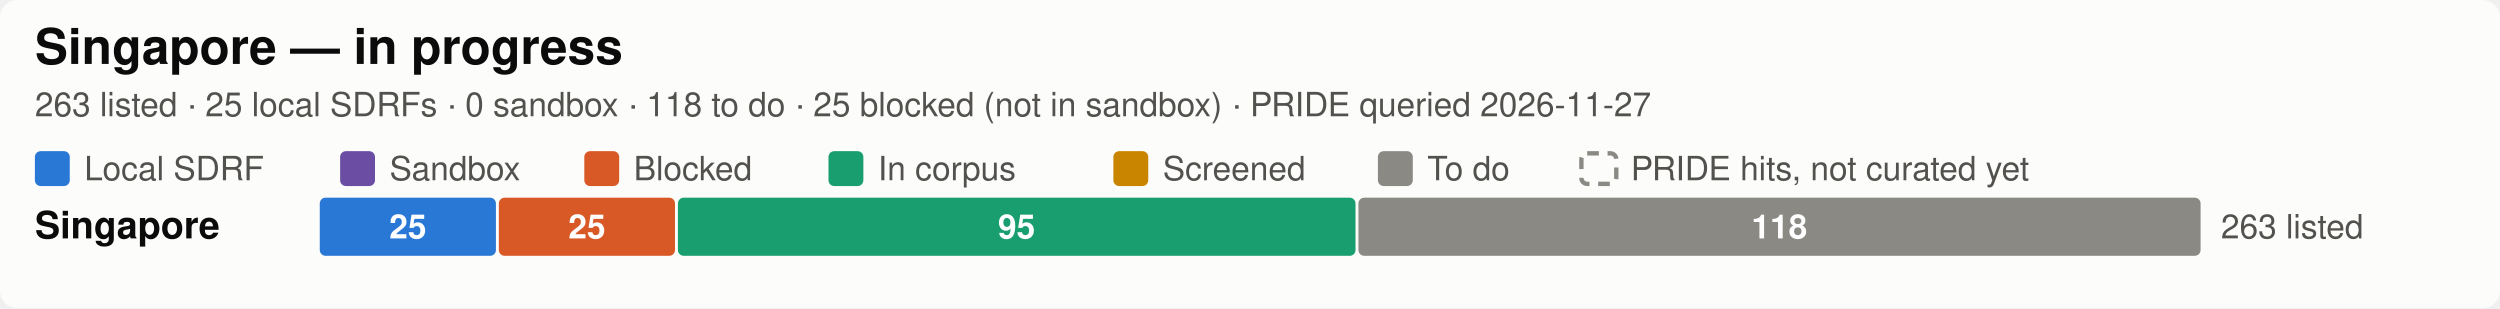
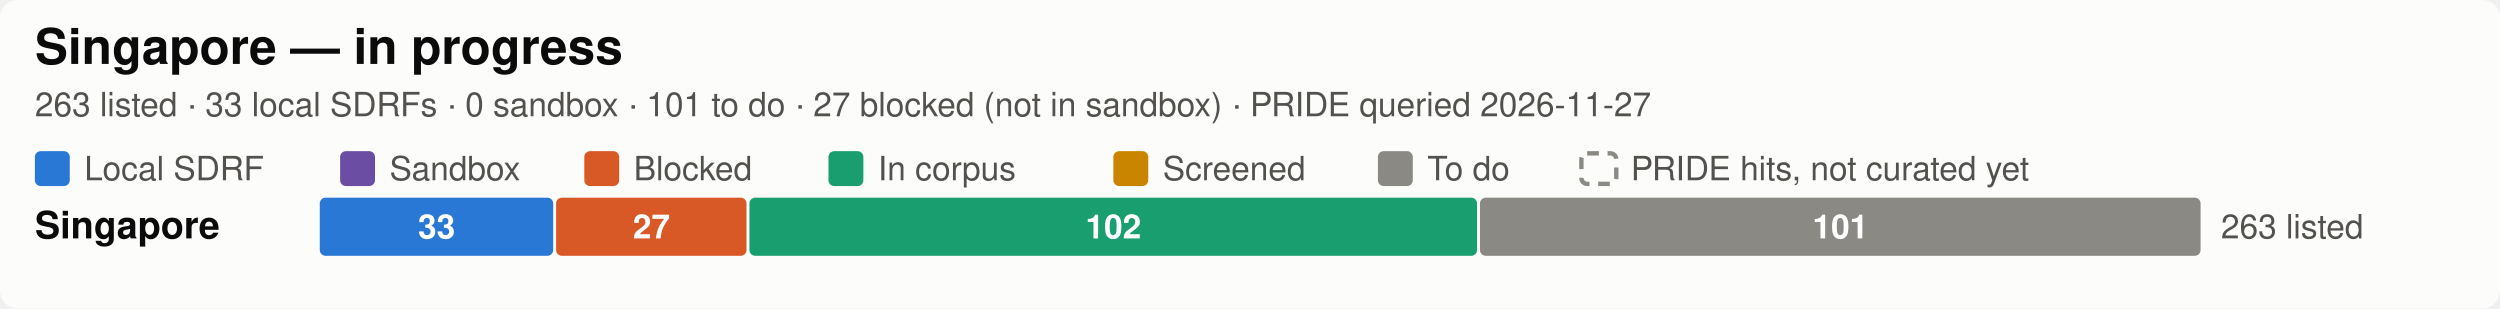
<svg xmlns="http://www.w3.org/2000/svg" width="860" height="106.0" viewBox="0 0 860 106.0" role="img" aria-label="Singapore SDRF progress by city">
  <style>
  .bg { fill: #fcfcfb; }
  .title { fill: #0b0b0b; font-size: 17px; font-weight: 600; }
  .city { fill: #0b0b0b; font-size: 13px; font-weight: 600; }
  .sub, .legend, .total, .axis { fill: #52514e; font-size: 11.5px; }
  .seg { font-size: 11.5px; font-weight: 600; fill: #ffffff; font-variant-numeric: tabular-nums; }
  .uncurated { fill: none; stroke: #8a8983; stroke-width: 1.5; stroke-dasharray: 4 3; }
  .grid { stroke: #e8e7e2; stroke-width: 1; }
  text { font-family: -apple-system, "Segoe UI", Helvetica, Arial, sans-serif; }
  .c-annotated { fill: #2a78d6; }
  .c-sandbox { fill: #6b4ea3; }
  .c-blocked { fill: #d95926; }
  .c-in_corpus { fill: #199e70; }
  .c-screened { fill: #c98500; }
  .c-todo { fill: #8a8983; }

  @media (prefers-color-scheme: dark) {
    .bg { fill: #1a1a19; }
    .title, .city { fill: #ffffff; }
    .sub, .legend, .total, .axis { fill: #c3c2b7; }
    .uncurated { stroke: #8f8e86; }
    .grid { stroke: #3a3a37; }
    .c-annotated { fill: #3987e5; }
    .c-sandbox { fill: #7d5fb5; }
    .c-blocked { fill: #d95926; }
    .c-in_corpus { fill: #199e70; }
    .c-screened { fill: #c98500; }
    .c-todo { fill: #6b6a65; }
  }
</style>
  <rect class="bg" width="860" height="106.0" rx="6" />
  <text class="title" x="12" y="22">Singapore — in progress</text>
-   <text class="sub" x="12" y="40">263 listed · 25 local SDRFs · 0 sandbox · 118 to do · 25 blocked (not in sandbox) · PRIDE queried 2026-11-27</text>
+   <text class="sub" x="12" y="40">263 listed · 33 local SDRFs · 0 sandbox · 101 to do · 27 blocked (not in sandbox) · PRIDE queried 2026-11-27</text>
  <rect class="c-annotated" fill="#2a78d6" x="12.0" y="52.0" width="12" height="12" rx="2" />
  <text class="legend" x="29.0" y="62.0">Local SDRF</text>
  <rect class="c-sandbox" fill="#6b4ea3" x="117.0" y="52.0" width="12" height="12" rx="2" />
  <text class="legend" x="134.0" y="62.0">Sandbox</text>
  <rect class="c-blocked" fill="#d95926" x="201.0" y="52.0" width="12" height="12" rx="2" />
  <text class="legend" x="218.0" y="62.0">Blocked</text>
  <rect class="c-in_corpus" fill="#199e70" x="285.0" y="52.0" width="12" height="12" rx="2" />
  <text class="legend" x="302.0" y="62.0">In corpus</text>
  <rect class="c-screened" fill="#c98500" x="383.0" y="52.0" width="12" height="12" rx="2" />
  <text class="legend" x="400.0" y="62.0">Screened</text>
  <rect class="c-todo" fill="#8a8983" x="474.0" y="52.0" width="12" height="12" rx="2" />
  <text class="legend" x="491.0" y="62.0">To do</text>
  <rect class="uncurated" fill="none" stroke="#8a8983" x="544.0" y="52.75" width="12" height="10.5" rx="2" />
  <text class="legend" x="561.0" y="62.0">PRIDE hits, not curated yet</text>
  <text class="city" x="12" y="82.0">Singapore</text>
-   <rect class="c-annotated" fill="#2a78d6" x="110.0" y="68.0" width="60.6" height="20" rx="2" />
-   <text class="seg" x="140.3" y="82.0" text-anchor="middle">25</text>
-   <rect class="c-blocked" fill="#d95926" x="171.6" y="68.0" width="60.6" height="20" rx="2" />
-   <text class="seg" x="201.9" y="82.0" text-anchor="middle">25</text>
-   <rect class="c-in_corpus" fill="#199e70" x="233.2" y="68.0" width="233.1" height="20" rx="2" />
-   <text class="seg" x="349.7" y="82.0" text-anchor="middle">95</text>
-   <rect class="c-todo" fill="#8a8983" x="467.3" y="68.0" width="289.7" height="20" rx="2" />
-   <text class="seg" x="612.1" y="82.0" text-anchor="middle">118</text>
+   <rect class="c-annotated" fill="#2a78d6" x="110.0" y="68.0" width="80.3" height="20" rx="2" />
+   <text class="seg" x="150.2" y="82.0" text-anchor="middle">33</text>
+   <rect class="c-blocked" fill="#d95926" x="191.3" y="68.0" width="65.5" height="20" rx="2" />
+   <text class="seg" x="224.1" y="82.0" text-anchor="middle">27</text>
+   <rect class="c-in_corpus" fill="#199e70" x="257.8" y="68.0" width="250.3" height="20" rx="2" />
+   <text class="seg" x="383.0" y="82.0" text-anchor="middle">102</text>
+   <rect class="c-todo" fill="#8a8983" x="509.1" y="68.0" width="247.9" height="20" rx="2" />
+   <text class="seg" x="633.1" y="82.0" text-anchor="middle">101</text>
  <text class="total" x="764.0" y="82.0">263 listed</text>
</svg>
